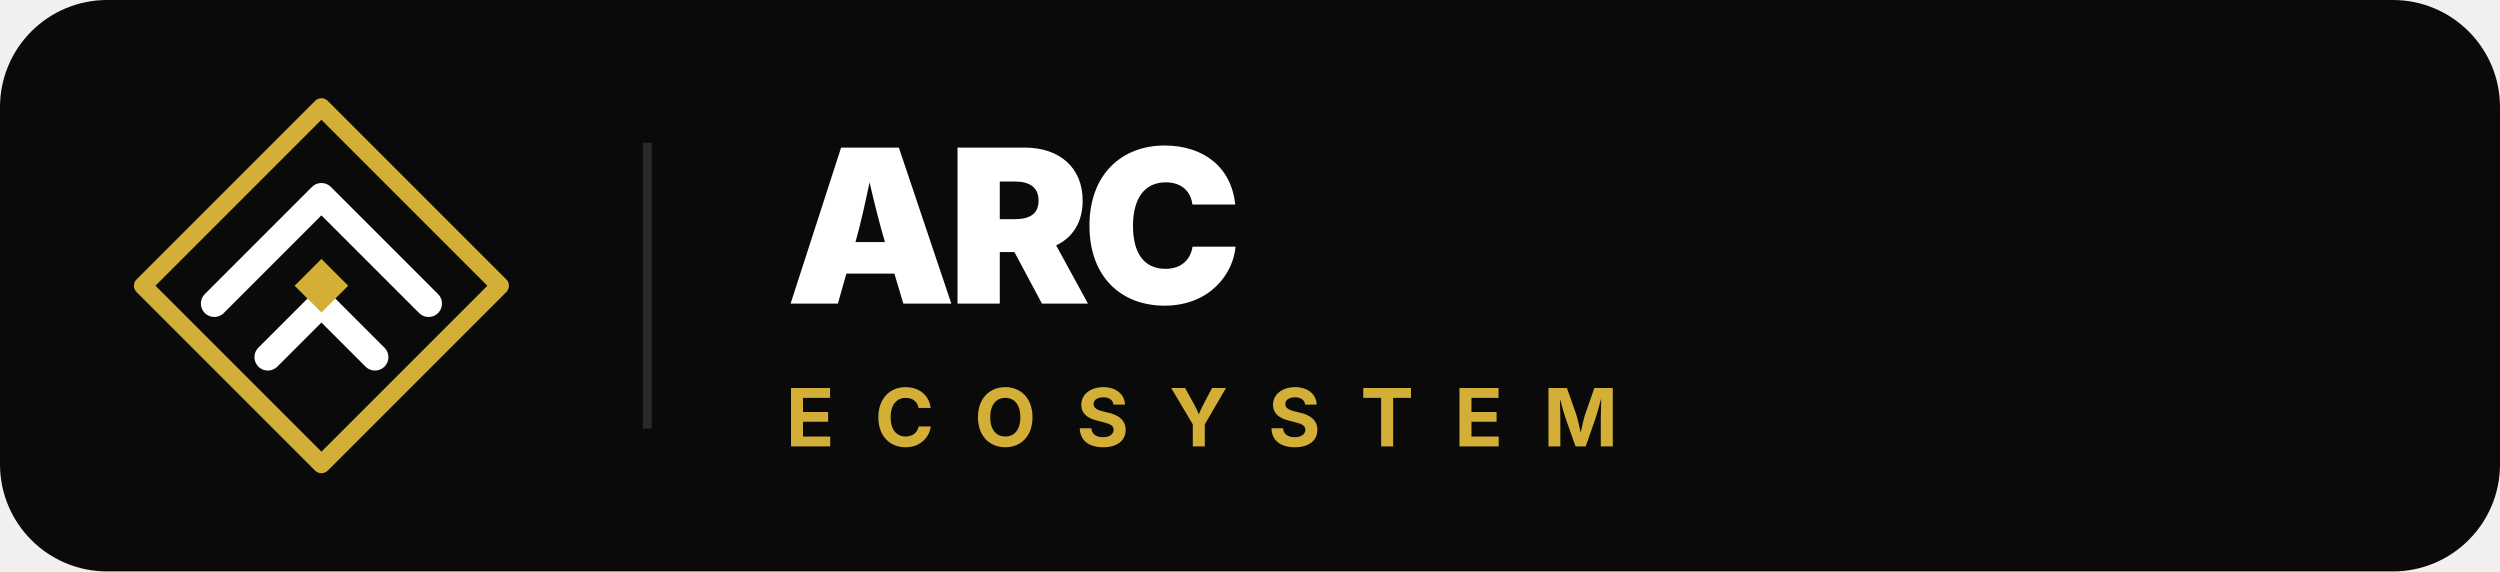
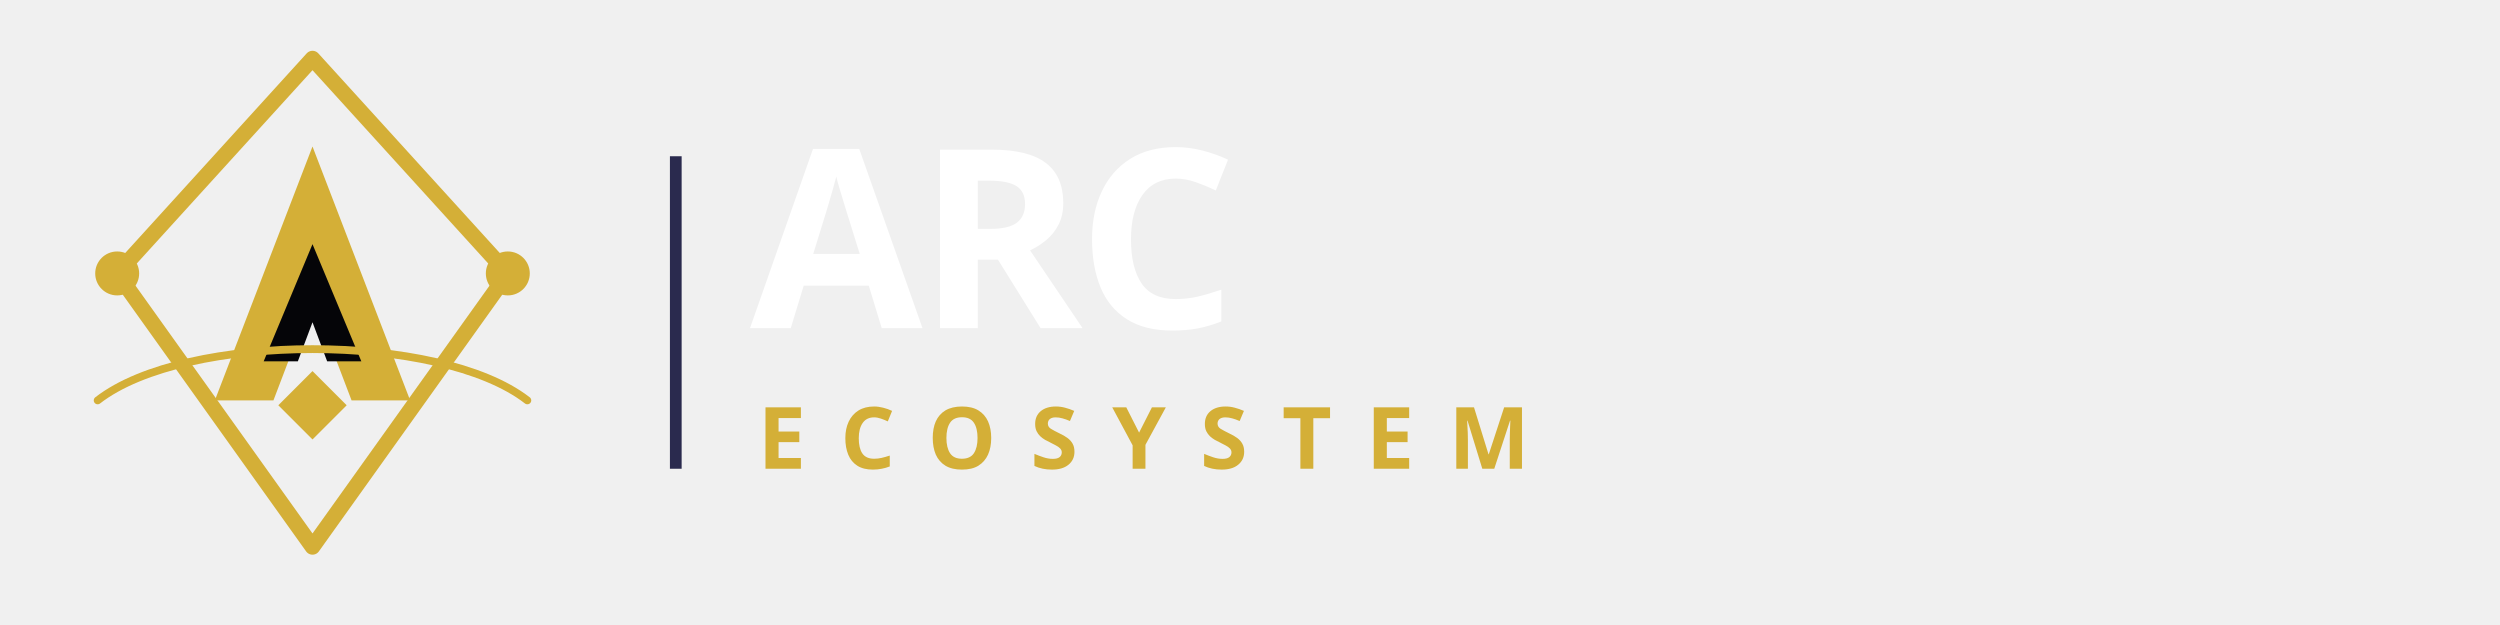
- <svg xmlns="http://www.w3.org/2000/svg" width="280" height="64" viewBox="0 0 280 64" fill="none">
-   <rect width="280" height="64" rx="12" fill="#0A0A0A" />
-   <g transform="translate(16, 12)">
-     <path d="M20 0L40 20L20 40L0 20L20 0Z" stroke="#D4AF37" stroke-width="2" stroke-linejoin="round" />
-     <path d="M8 22L20 10L32 22" stroke="white" stroke-width="3" stroke-linecap="round" stroke-linejoin="round" />
-     <path d="M14 28L20 22L26 28" stroke="white" stroke-width="3" stroke-linecap="round" stroke-linejoin="round" />
-     <path d="M20 17L23 20L20 23L17 20L20 17Z" fill="#D4AF37" />
+ <svg xmlns="http://www.w3.org/2000/svg" viewBox="0 0 320 80" fill="none">
+   <g transform="translate(0, 0) scale(0.625)">
+     <path d="M64 12L104 56L64 112L24 56L64 12Z" stroke="#d4af37" stroke-width="3.2" stroke-linejoin="round" stroke-linecap="round" />
+     <circle cx="24" cy="56" r="4.5" fill="#d4af37" />
+     <circle cx="104" cy="56" r="4.5" fill="#d4af37" />
+     <path d="M64 30L84 82H72L64 61L56 82H44L64 30Z" fill="#d4af37" />
+     <path d="M64 50L74 74H67L64 66L61 74H54L64 50Z" fill="#050508" />
+     <path d="M64 76L71 83L64 90L57 83L64 76Z" fill="#d4af37" />
+     <path d="M20 82C38 68 90 68 108 82" stroke="#d4af37" stroke-width="1.6" stroke-linecap="round" />
  </g>
-   <rect x="72" y="16" width="1" height="32" fill="#2A2A2A" />
-   <text x="88" y="34" fill="white" font-family="Inter, sans-serif" font-size="24" font-weight="900" letter-spacing="-0.04em">ARC</text>
-   <text x="88" y="50" fill="#D4AF37" font-family="Inter, sans-serif" font-size="9" font-weight="700" letter-spacing="0.5em">ECOSYSTEM</text>
+   <line x1="86.5" y1="20" x2="86.5" y2="60" stroke="#2a2a4e" stroke-width="1.5" />
+   <text x="96" y="42" fill="white" font-family="sans-serif" font-size="32" font-weight="800" letter-spacing="-0.02em">ARC</text>
+   <text x="97" y="60" fill="#d4af37" font-family="sans-serif" font-size="11" font-weight="600" letter-spacing="0.4em">ECOSYSTEM</text>
</svg>
